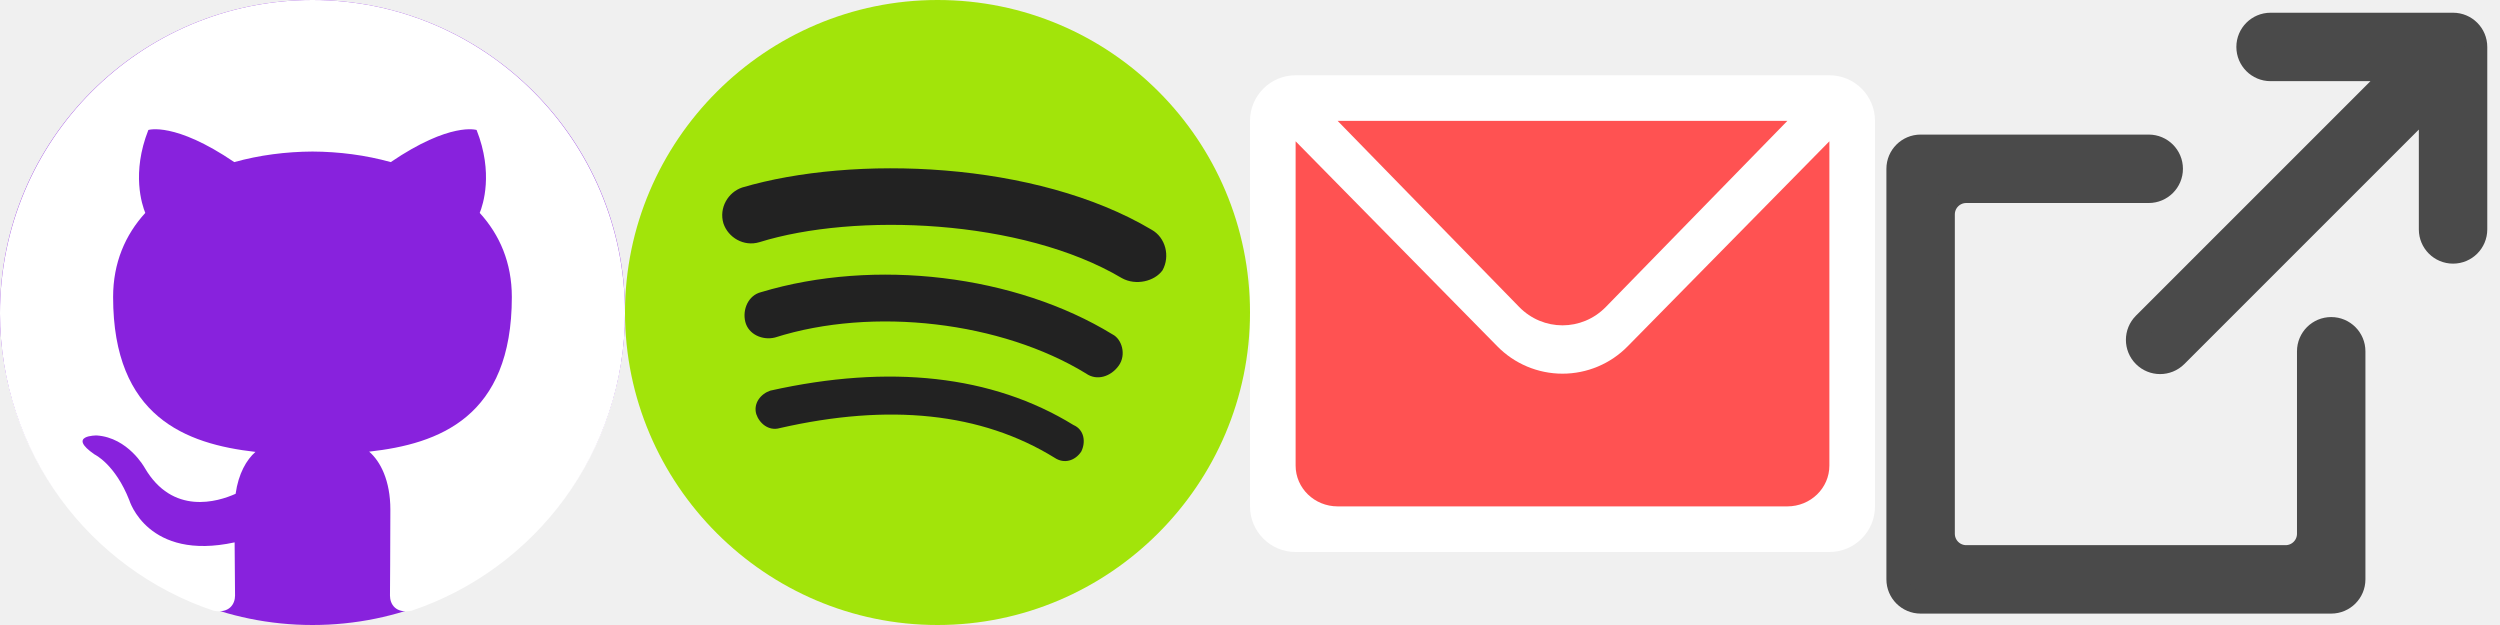
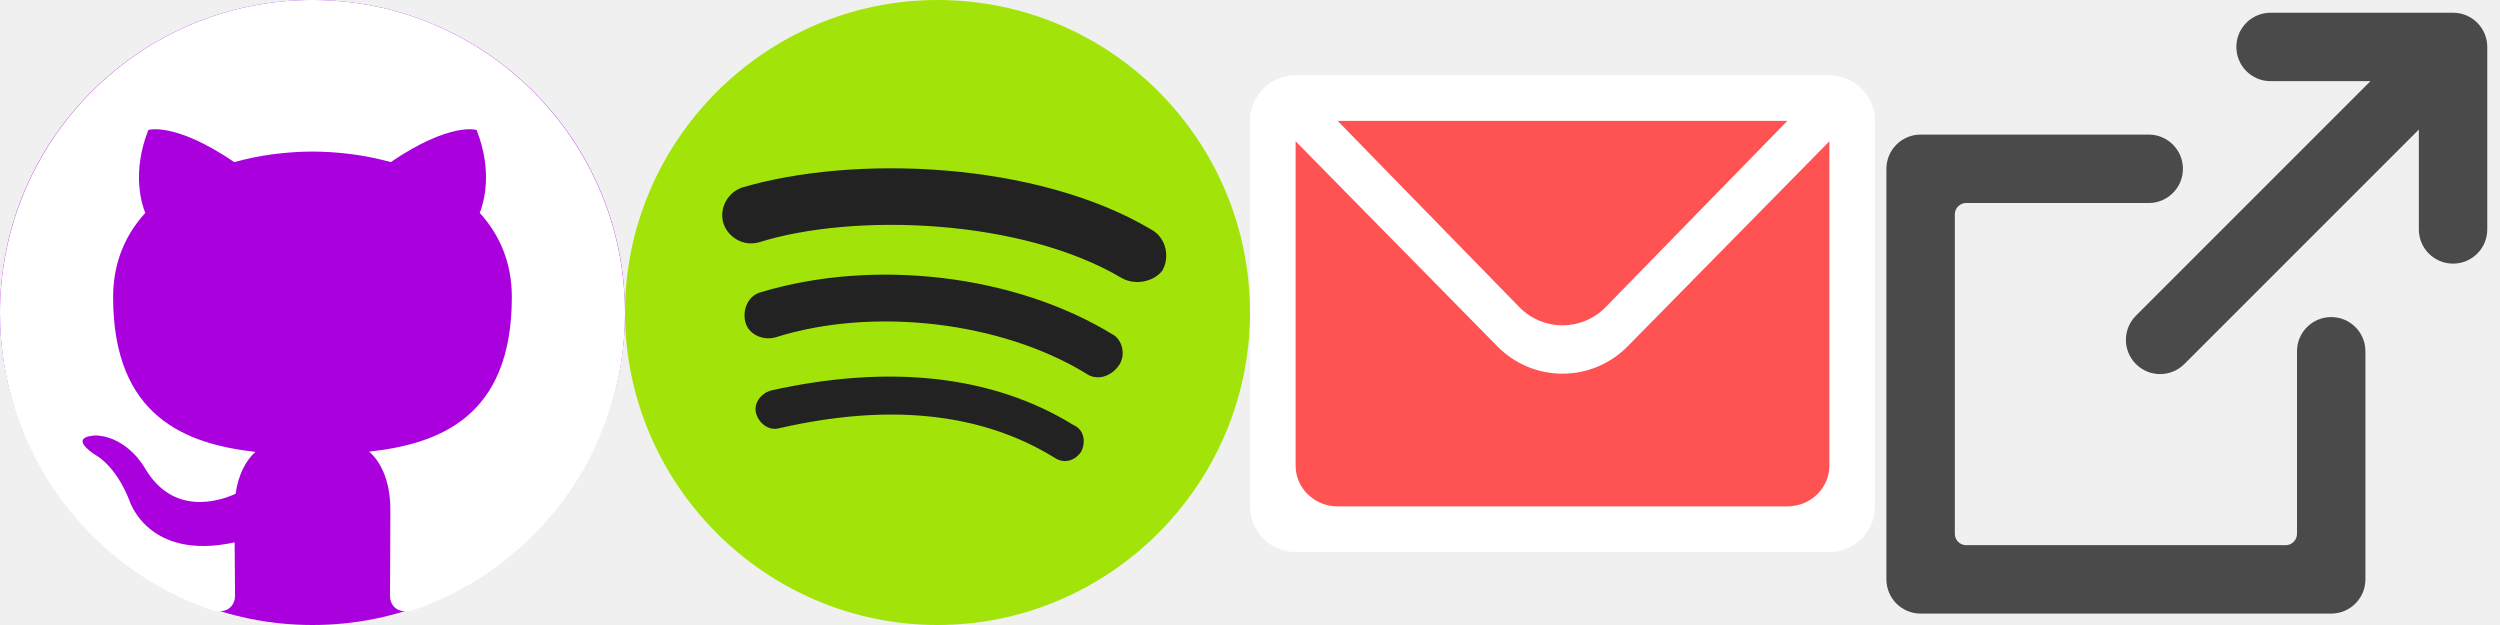
<svg xmlns="http://www.w3.org/2000/svg" width="1096" height="274">
  <g fill="none" fill-rule="evenodd">
    <g stroke="#4A4A4A" stroke-width="10" fill="#4A4A4A">
      <path d="M995.41 30.58c-5.518 0-9.99-4.478-9.99-10 0-5.525 4.477-10 10-10h80c5.525 0 10 4.476 10 10v79.999c0 5.525-4.477 10-10 10-5.524 0-10-4.473-10-9.99V44.72L954.072 156.07c-3.906 3.907-10.238 3.909-14.145.002-3.905-3.905-3.902-10.24.003-14.144L1051.278 30.58H995.41z" />
      <path d="M852 233.991A10 10 0 0 0 862.009 244h139.982c5.528 0 10.009-4.475 10.009-10v-80c0-5.523 4.476-10 10-10 5.523 0 10 4.485 10 10v100c0 5.523-4.481 10-10.004 10H842.004c-5.525 0-10.004-4.481-10.004-10.004V74.004C832 68.479 836.485 64 842 64h100c5.523 0 10 4.476 10 10 0 5.523-4.475 10-10 10h-80c-5.523 0-10 4.467-10 10.009V233.99z" />
    </g>
    <g transform="translate(548 33)">
      <rect fill="#FFF" width="274" height="209" rx="20" />
      <path d="M20 28.942l88.37 89.824a40.024 40.024 0 0 0 57.26 0L254 28.942v142.183c0 9.872-8.243 17.875-18.422 17.875H38.422C28.248 189 20 180.994 20 171.125V28.942z" fill="#FF5252" />
      <path d="M156.006 101.56c-10.496 10.76-27.518 10.757-38.012 0L38.425 20h197.15l-79.57 81.56z" fill="#FF5252" />
    </g>
    <path d="M274 137c0 75.35 61.65 137 137 137s137-61.65 137-137S487.035 0 411 0c-75.35 0-137 61.65-137 137z" fill="#A2E40A" />
    <path d="M474.02 197.965c-2.74 4.11-7.535 5.48-11.645 2.74-32.195-19.865-72.61-23.975-120.56-13.015-4.795 1.37-8.905-2.055-10.275-6.165-1.37-4.795 2.055-8.905 6.165-10.275 52.06-11.645 97.27-6.85 132.89 15.07 4.795 2.055 5.48 7.535 3.425 11.645zm16.44-37.675c-3.425 4.795-9.59 6.85-14.385 3.425-36.99-22.605-93.16-29.455-136.315-15.755-5.48 1.37-11.645-1.37-13.015-6.85-1.37-5.48 1.37-11.645 6.85-13.015 50.005-15.07 111.655-7.535 154.125 18.495 4.11 2.055 6.165 8.905 2.74 13.7zm1.37-38.36c-43.84-26.03-117.135-28.77-158.92-15.755-6.85 2.055-13.7-2.055-15.755-8.22-2.055-6.85 2.055-13.7 8.22-15.755 48.635-14.385 128.78-11.645 179.47 18.495 6.165 3.425 8.22 11.645 4.795 17.81-3.425 4.795-11.645 6.85-17.81 3.425z" fill="#222" />
-     <circle fill="#82D" cx="137" cy="137" r="137" />
+     <circle fill="#A0D" cx="137" cy="137" r="137" />
    <path d="M136.987 0C61.345 0 0 61.512 0 137.395c0 60.702 39.25 112.194 93.69 130.362 6.855 1.265 9.353-2.978 9.353-6.62 0-3.257-.117-11.902-.185-23.365-38.107 8.3-46.147-18.42-46.147-18.42-6.23-15.874-15.213-20.1-15.213-20.1-12.44-8.518.942-8.35.942-8.35 13.75.97 20.982 14.162 20.982 14.162 12.22 20.993 32.07 14.93 39.874 11.412 1.244-8.873 4.785-14.93 8.696-18.362-30.42-3.466-62.405-15.258-62.405-67.905 0-14.997 5.34-27.27 14.104-36.867-1.412-3.475-6.113-17.45 1.347-36.36 0 0 11.497-3.695 37.67 14.085 10.925-3.053 22.65-4.572 34.297-4.63 11.64.058 23.356 1.577 34.298 4.63 26.156-17.78 37.636-14.086 37.636-14.086 7.476 18.91 2.775 32.886 1.37 36.36 8.78 9.6 14.08 21.87 14.08 36.867 0 52.78-32.035 64.396-62.548 67.795 4.912 4.242 9.293 12.626 9.293 25.446 0 18.363-.168 33.182-.168 37.686 0 3.677 2.473 7.953 9.42 6.612C234.783 249.538 274 198.08 274 137.395 274 61.512 212.655 0 136.987 0" fill="#FFF" />
  </g>
</svg>
